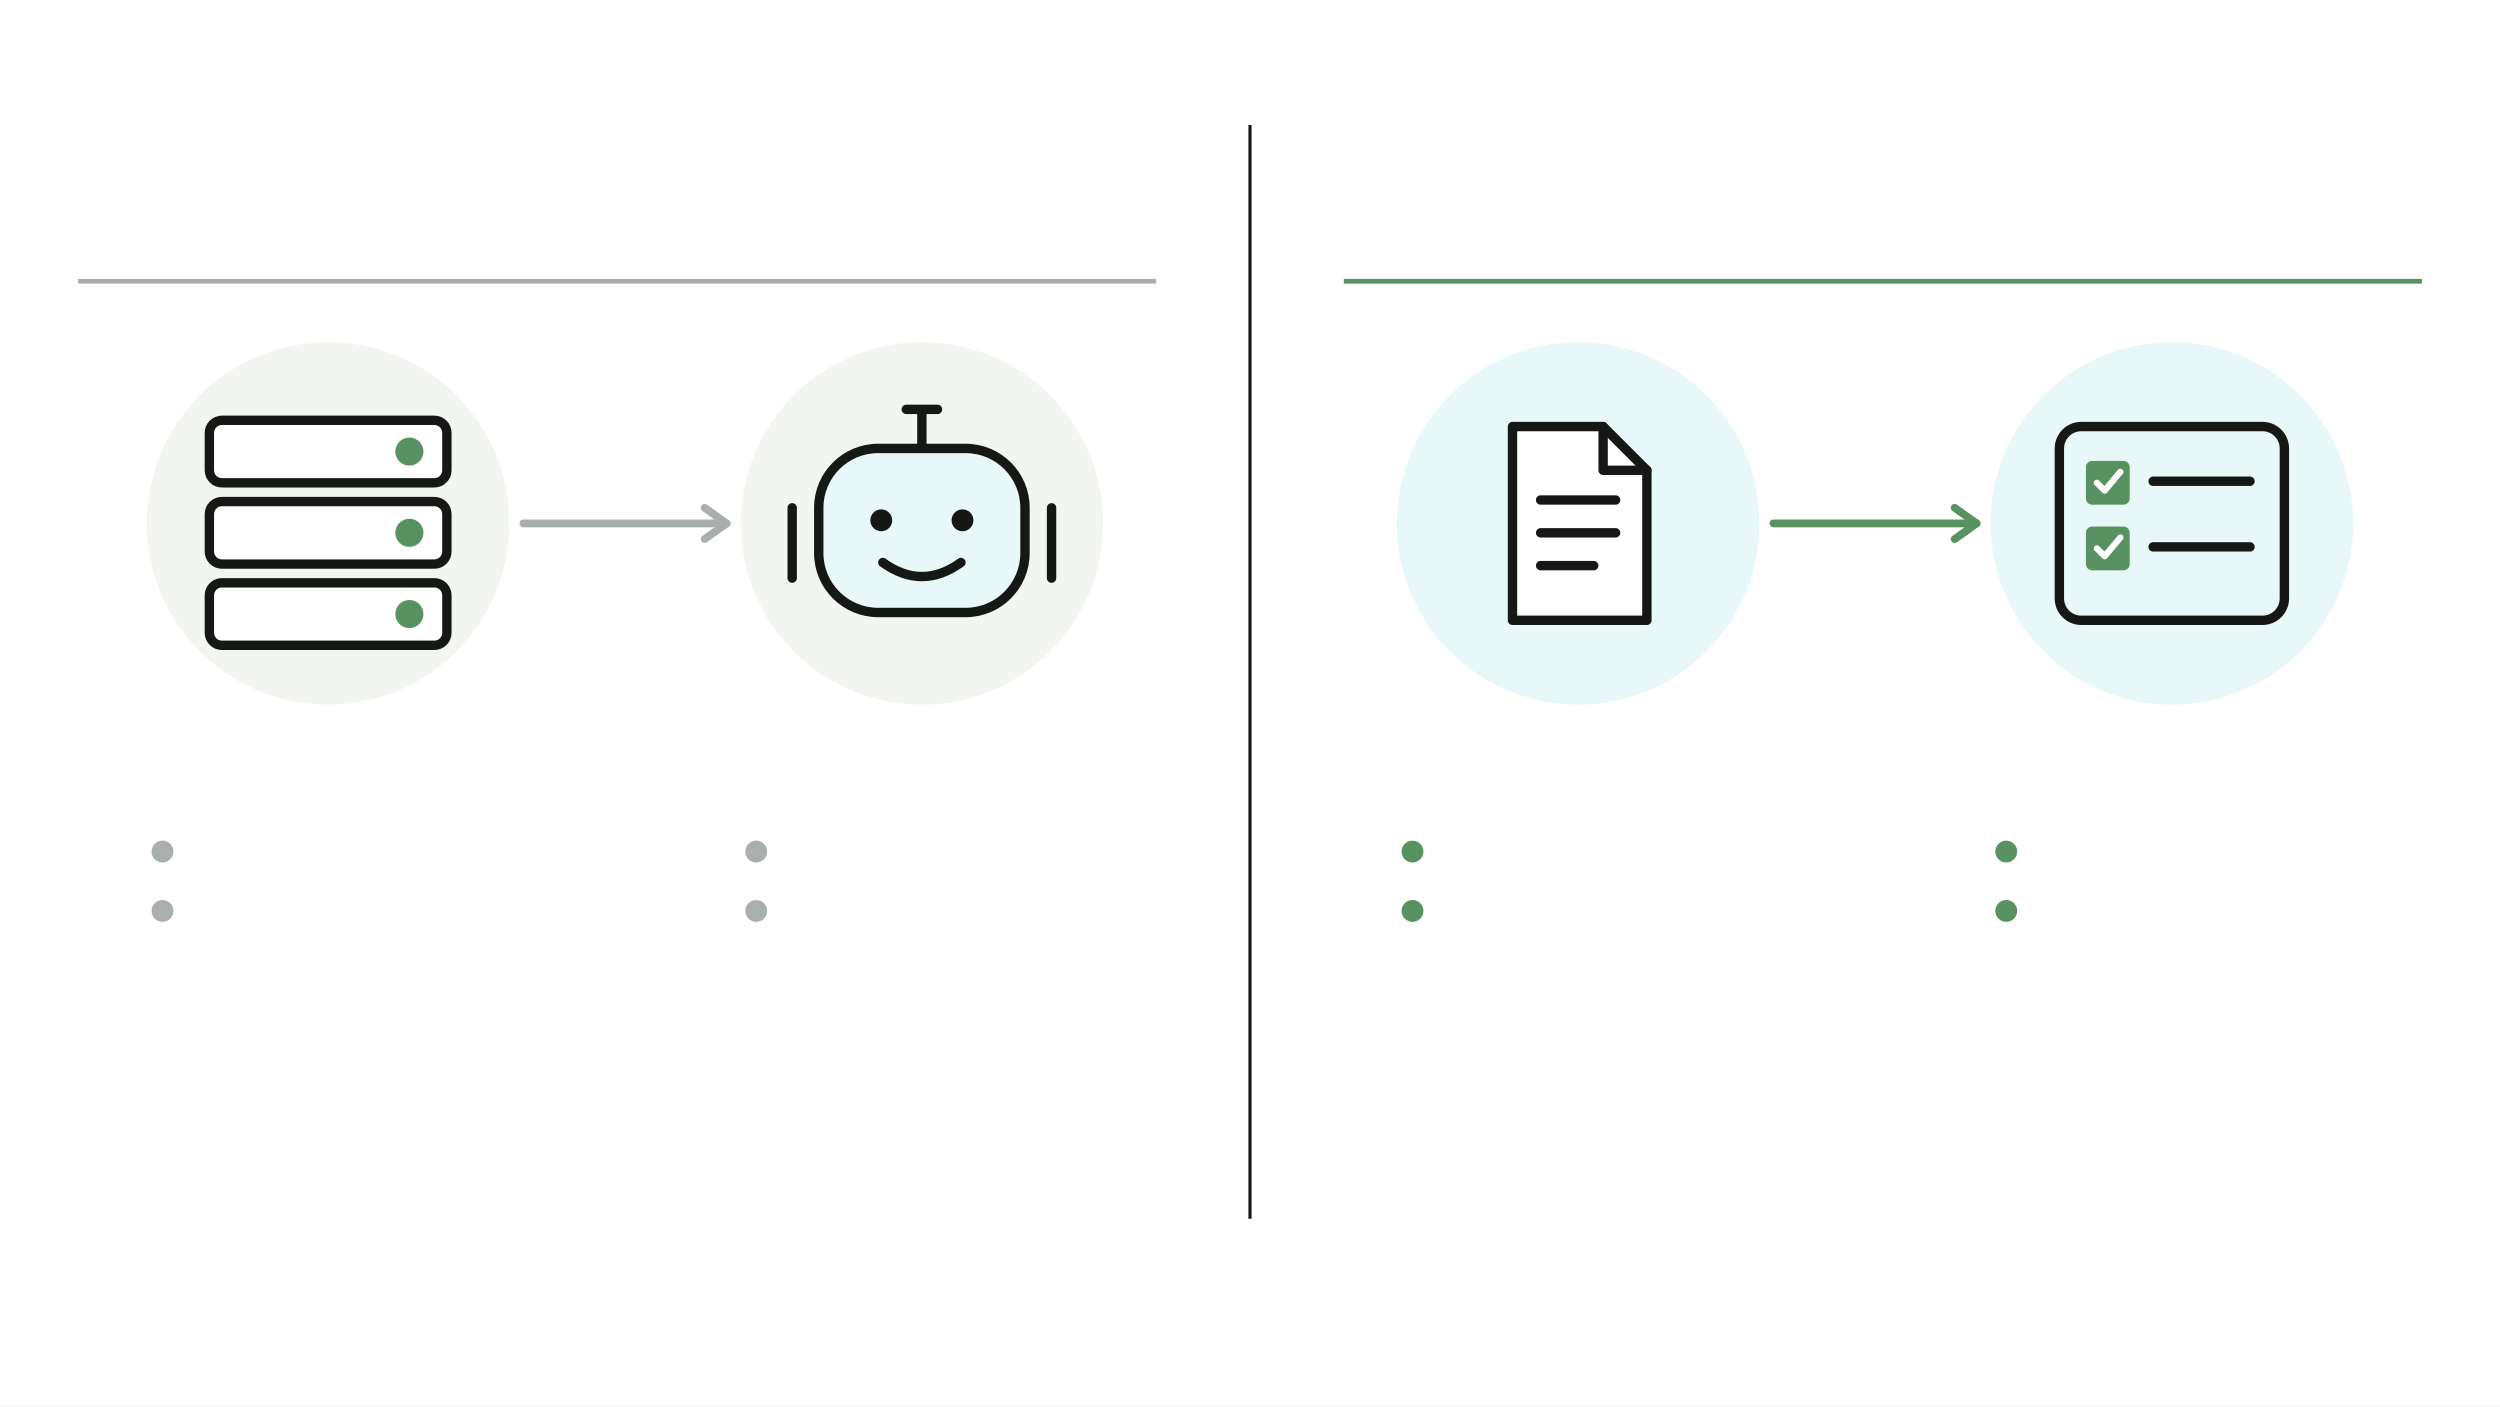
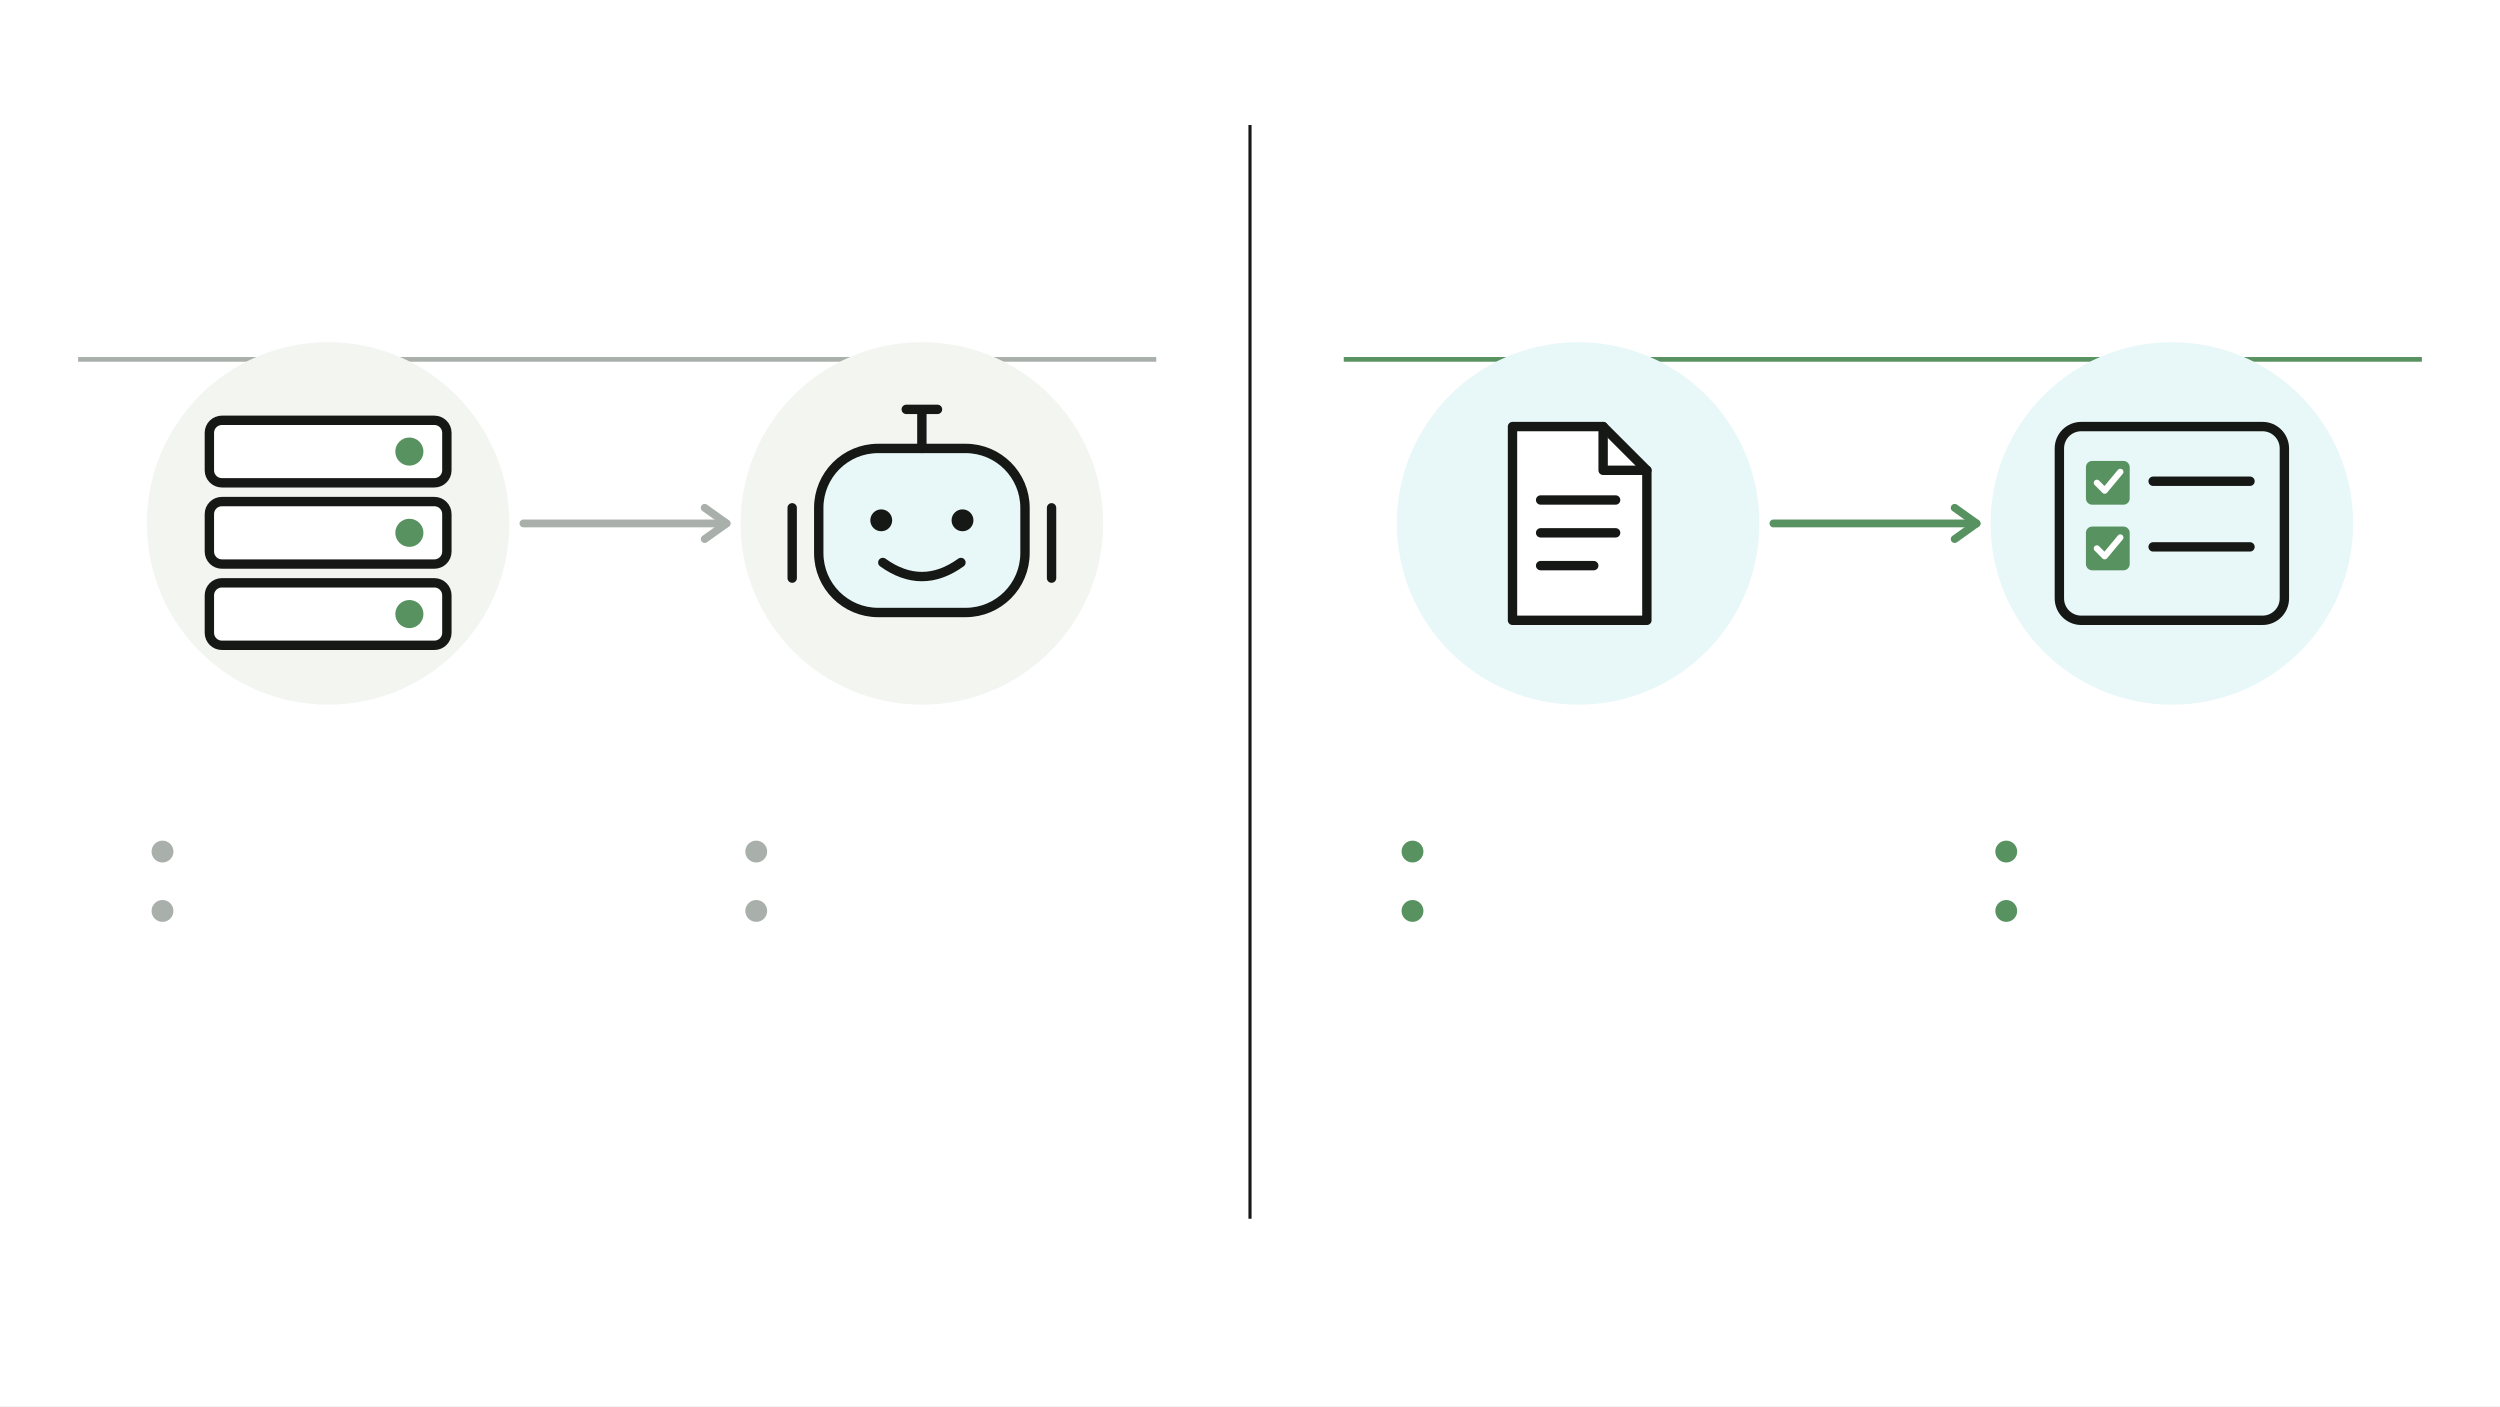
<svg xmlns="http://www.w3.org/2000/svg" viewBox="0 0 1600 900" width="1600" height="900" role="img">
  <g id="art-layer" data-layout="before-after" data-style="editorial">
    <rect width="1600" height="900" fill="#fff" />
    <path d="M800 80v700" stroke="#151815" stroke-width="2" />
-     <path d="M50 180h690" stroke="#a9afaa" stroke-width="3" />
-     <path d="M860 180h690" stroke="#579260" stroke-width="3" />
+     <path d="M50 230h690" stroke="#a9afaa" stroke-width="3" />
+     <path d="M860 230h690" stroke="#579260" stroke-width="3" />
    <g id="before-after-stage-old-workflow">
      <circle cx="210" cy="335" r="116" fill="#f3f5f1" />
      <rect x="134" y="269" width="152" height="40" rx="8" fill="#fff" stroke="#151815" stroke-width="6" stroke-linecap="round" stroke-linejoin="round" />
      <rect x="134" y="321" width="152" height="40" rx="8" fill="#fff" stroke="#151815" stroke-width="6" stroke-linecap="round" stroke-linejoin="round" />
      <rect x="134" y="373" width="152" height="40" rx="8" fill="#fff" stroke="#151815" stroke-width="6" stroke-linecap="round" stroke-linejoin="round" />
      <circle cx="262" cy="289" r="9" fill="#579260" />
      <circle cx="262" cy="341" r="9" fill="#579260" />
      <circle cx="262" cy="393" r="9" fill="#579260" />
      <circle cx="104" cy="545" r="7" fill="#a9afaa" />
      <circle cx="104" cy="583" r="7" fill="#a9afaa" />
    </g>
    <g id="before-after-stage-ai-layer">
      <circle cx="590" cy="335" r="116" fill="#f3f5f1" />
      <rect x="524" y="287" width="132" height="105" rx="38" fill="#e8f7f8" stroke="#151815" stroke-width="6" stroke-linecap="round" stroke-linejoin="round" />
      <path d="M590 287v-25m-10 0h20" fill="none" stroke="#151815" stroke-width="6" stroke-linecap="round" stroke-linejoin="round" />
      <circle cx="564" cy="333" r="7" fill="#151815" />
      <circle cx="616" cy="333" r="7" fill="#151815" />
      <path d="M565 360q25 18 50 0" fill="none" stroke="#151815" stroke-width="6" stroke-linecap="round" stroke-linejoin="round" />
      <path d="M507 325v45M673 325v45" fill="none" stroke="#151815" stroke-width="6" stroke-linecap="round" stroke-linejoin="round" />
      <circle cx="484" cy="545" r="7" fill="#a9afaa" />
      <circle cx="484" cy="583" r="7" fill="#a9afaa" />
    </g>
    <g id="before-after-stage-human-life">
      <circle cx="1010" cy="335" r="116" fill="#e8f7f8" />
      <path d="M968 273h58l28 28v96h-86z" fill="#fff" stroke="#151815" stroke-width="6" stroke-linecap="round" stroke-linejoin="round" />
      <path d="M1026 273v28h28M986 320h48M986 341h48M986 362h34" fill="none" stroke="#151815" stroke-width="6" stroke-linecap="round" stroke-linejoin="round" />
      <circle cx="904" cy="545" r="7" fill="#579260" />
      <circle cx="904" cy="583" r="7" fill="#579260" />
    </g>
    <g id="before-after-stage-native-product">
      <circle cx="1390" cy="335" r="116" fill="#e8f7f8" />
      <rect x="1318" y="273" width="144" height="124" rx="14" fill="#e8f7f8" stroke="#151815" stroke-width="6" stroke-linecap="round" stroke-linejoin="round" />
      <g>
        <rect x="1335" y="295" width="28" height="28" rx="4" fill="#579260" />
        <path d="M1342 309l5 5 10-12" fill="none" stroke="#fff" stroke-width="4" stroke-linecap="round" stroke-linejoin="round" />
      </g>
      <g>
        <rect x="1335" y="337" width="28" height="28" rx="4" fill="#579260" />
        <path d="M1342 351l5 5 10-12" fill="none" stroke="#fff" stroke-width="4" stroke-linecap="round" stroke-linejoin="round" />
      </g>
      <path d="M1378 308h62M1378 350h62" fill="none" stroke="#151815" stroke-width="6" stroke-linecap="round" stroke-linejoin="round" />
      <circle cx="1284" cy="545" r="7" fill="#579260" />
      <circle cx="1284" cy="583" r="7" fill="#579260" />
    </g>
    <path d="M335 335L465 335" fill="none" stroke="#a9afaa" stroke-width="5" stroke-linecap="round" />
    <path d="M451 345L465 335L451 325" fill="none" stroke="#a9afaa" stroke-width="5" stroke-linecap="round" stroke-linejoin="round" />
    <path d="M1135 335L1265 335" fill="none" stroke="#579260" stroke-width="5" stroke-linecap="round" />
    <path d="M1251 345L1265 335L1251 325" fill="none" stroke="#579260" stroke-width="5" stroke-linecap="round" stroke-linejoin="round" />
  </g>
</svg>
